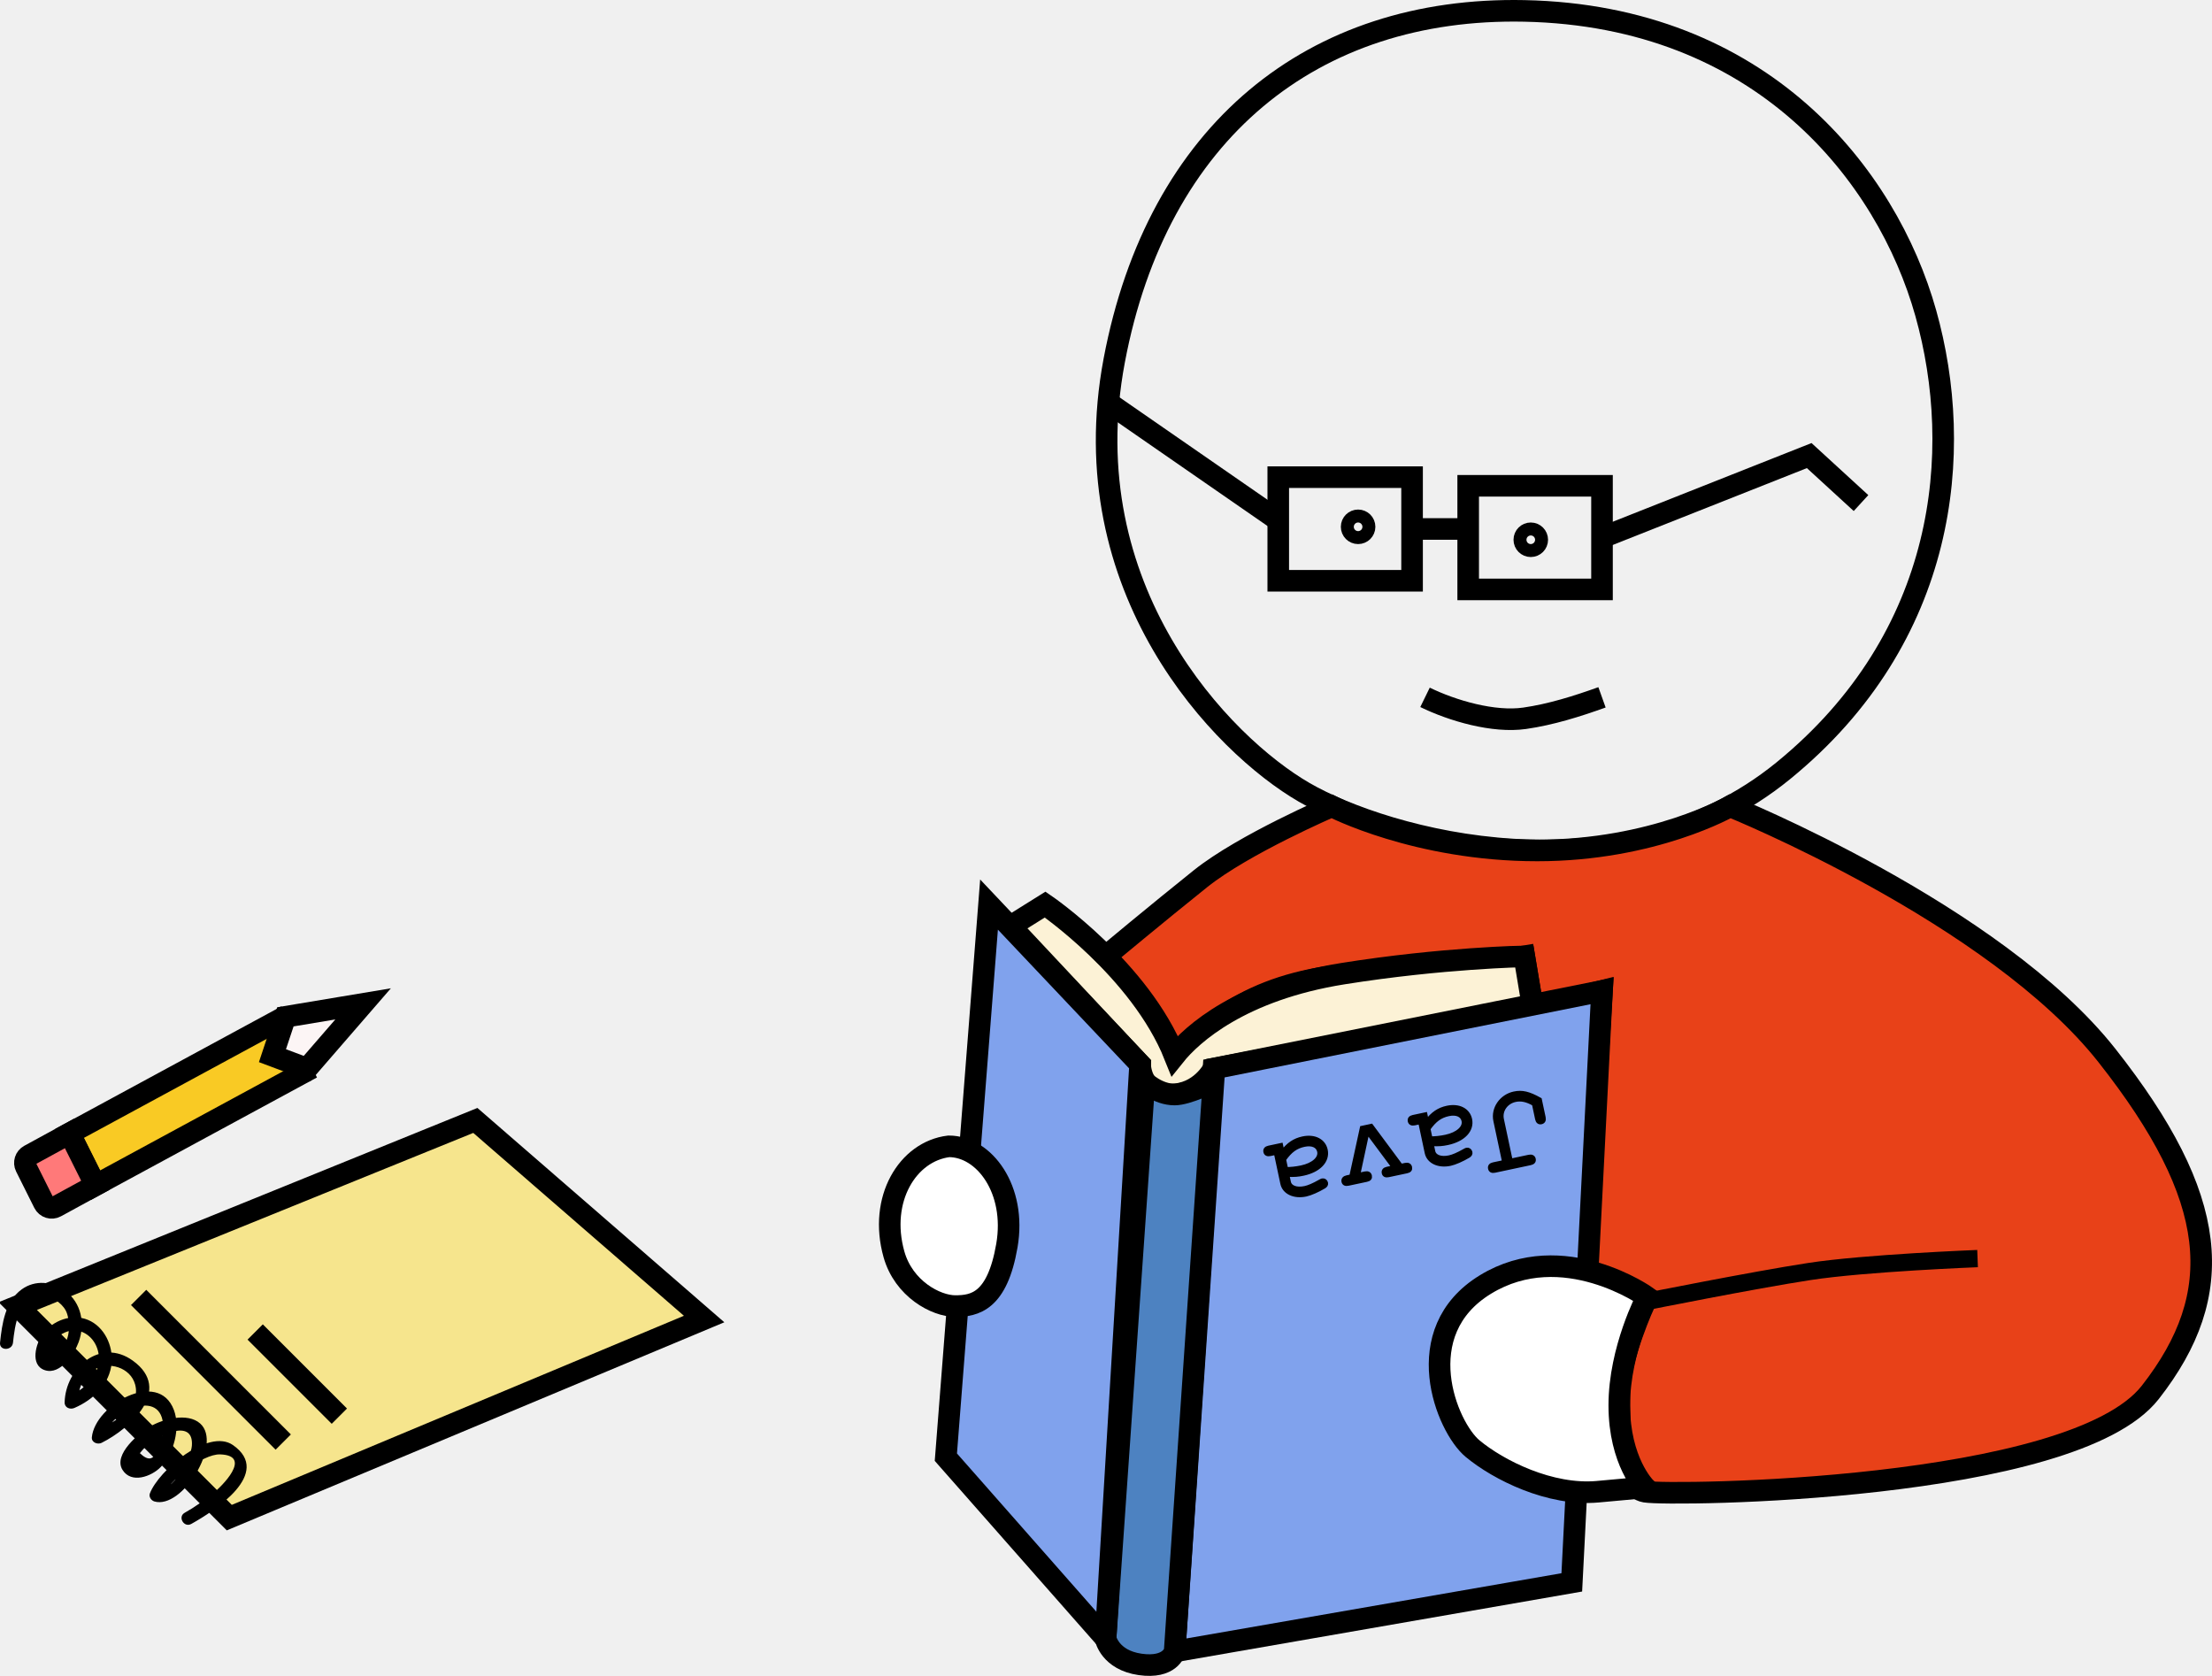
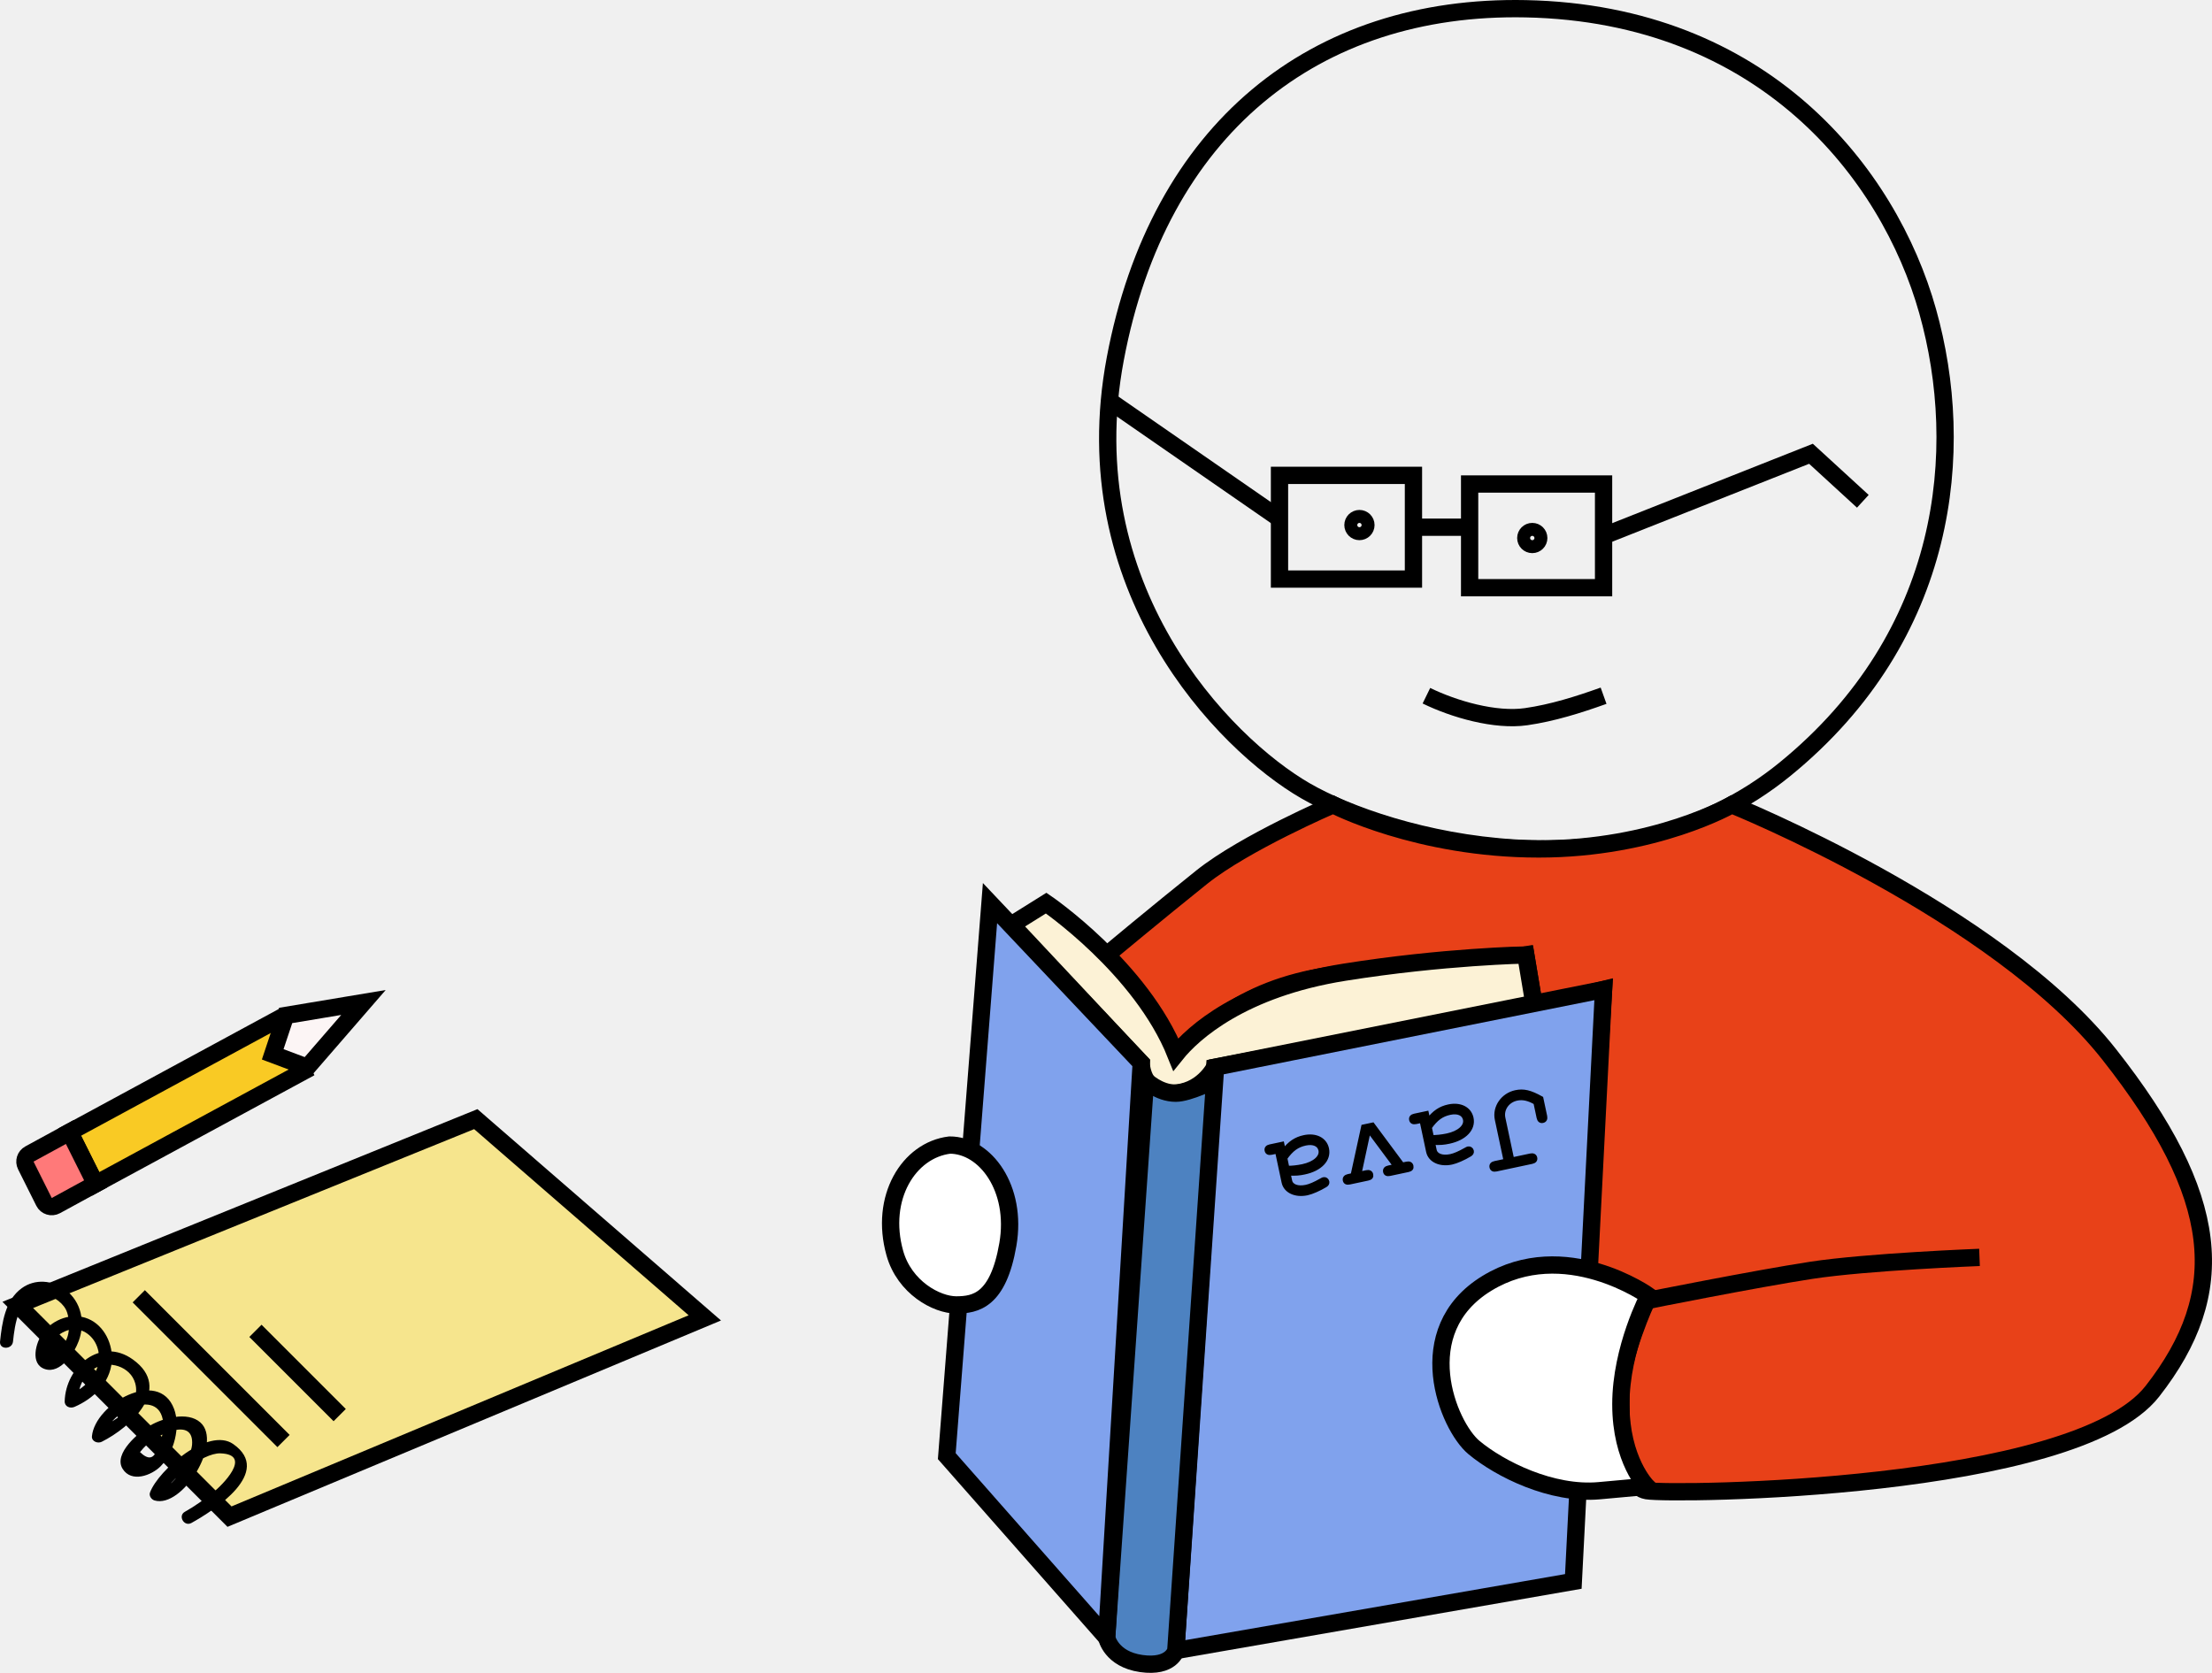
- <svg xmlns="http://www.w3.org/2000/svg" version="1.1" x="0px" y="0px" viewBox="0 0 512.422 388.186" style="enable-background:new 0 0 512.422 388.186;" xml:space="preserve">
+ <svg xmlns="http://www.w3.org/2000/svg" version="1.1" x="0px" y="0px" viewBox="0 0 511.922 387.186" style="enable-background:new 0 0 511.922 387.186;" xml:space="preserve">
  <style type="text/css">
- 	.st0{fill:none;stroke:#000000;stroke-width:5;stroke-miterlimit:10;}
- 	.st1{fill:#E84118;stroke:#000000;stroke-width:5;stroke-miterlimit:10;}
- 	.st2{fill:none;stroke:#000000;stroke-width:4;stroke-miterlimit:10;}
- 	.st3{fill:#FCF2D6;stroke:#000000;stroke-width:5;stroke-miterlimit:10;}
- 	.st4{fill:#80A2ED;stroke:#000000;stroke-width:5;stroke-miterlimit:10;}
- 	.st5{fill:#FFFFFF;stroke:#000000;stroke-width:5;stroke-miterlimit:10;}
- 	.st6{fill:#4D82C1;stroke:#000000;stroke-width:5;stroke-miterlimit:10;}
- 	.st7{stroke:#000000;stroke-miterlimit:10;}
- 	.st8{font-family:'Courier';}
- 	.st9{font-size:28.495px;}
- 	.st10{fill:#F6E58D;stroke:#000000;stroke-width:5;stroke-miterlimit:10;}
- 	.st11{fill:#F9CA24;stroke:#000000;stroke-width:5;stroke-miterlimit:10;}
- 	.st12{fill:#FF7979;stroke:#000000;stroke-width:5;stroke-miterlimit:10;}
- 	.st13{fill:#FCF5F5;stroke:#000000;stroke-width:5;stroke-miterlimit:10;}
+ 	.st0{fill:none;stroke:#000000;stroke-width:4;stroke-miterlimit:10;}
+ 	.st1{fill:#E84118;stroke:#000000;stroke-width:4;stroke-miterlimit:10;}
+ 	.st2{fill:#FCF2D6;stroke:#000000;stroke-width:4;stroke-miterlimit:10;}
+ 	.st3{fill:#80A2ED;stroke:#000000;stroke-width:4;stroke-miterlimit:10;}
+ 	.st4{fill:#FFFFFF;stroke:#000000;stroke-width:4;stroke-miterlimit:10;}
+ 	.st5{fill:#4D82C1;stroke:#000000;stroke-width:4;stroke-miterlimit:10;}
+ 	.st6{stroke:#000000;stroke-miterlimit:10;}
+ 	.st7{font-family:'Courier';}
+ 	.st8{font-size:28.495px;}
+ 	.st9{fill:#F6E58D;stroke:#000000;stroke-width:4;stroke-miterlimit:10;}
+ 	.st10{fill:#F9CA24;stroke:#000000;stroke-width:4;stroke-miterlimit:10;}
+ 	.st11{fill:#FF7979;stroke:#000000;stroke-width:4;stroke-miterlimit:10;}
+ 	.st12{fill:#FCF5F5;stroke:#000000;stroke-width:4;stroke-miterlimit:10;}
</style>
  <g id="Layer_2">
-     <path class="st0" d="M353.114,2.525c54.989,1.122,84,38,93,70s5,75-33,106s-92,16-111,5s-54-47-44-100   C268.114,30.525,304.114,1.525,353.114,2.525z" />
-     <circle class="st0" cx="314.614" cy="122.025" r="1.5" />
-     <circle class="st0" cx="354.614" cy="125.025" r="1.5" />
-     <rect x="296.114" y="110.525" class="st0" width="31" height="24" />
-     <rect x="340.114" y="112.525" class="st0" width="31" height="24" />
-     <line class="st0" x1="327.114" y1="122.525" x2="340.114" y2="122.525" />
-     <polyline class="st0" points="371.114,124.525 419.114,105.525 431.114,116.525  " />
-     <line class="st0" x1="257.114" y1="93.525" x2="296.114" y2="120.525" />
-     <path class="st1" d="M308.523,186.765c0,0-20.409,8.76-30.409,16.76s-22,18-22,18s11,13,16,27c6-13,22-22,43-23s38-4,38-4l2,12   l16-4l-4,65c0,0,2,0,6,2s8,5,8,5s-6,13-6,21s0,22,6,23s99,0,117-23c18-23,16-45-10-78c-26-33-87.339-57.76-87.339-57.76   s-17.661,10.224-44.661,10.224C328.114,196.989,308.523,186.765,308.523,186.765z" />
-     <path class="st2" d="M458.114,291.525c0,0-26,1-39,3s-38,7-38,7" />
-     <path class="st0" d="M330.114,161.525c6.374,3.111,15.887,5.882,23.075,4.851c6.123-0.879,12.114-2.771,17.925-4.851" />
-     <path class="st3" d="M272.114,244.525c4-5,15.342-15.234,39-19c23.084-3.675,42-4,42-4l2,12l-74,14c0,0-3,6-10,6s-7-7-7-7l-30-32   l8-5C242.114,209.525,264.114,224.525,272.114,244.525z" />
-     <polygon class="st4" points="281.114,247.525 272.114,382.525 364.114,366.525 371.114,229.525  " />
-     <path class="st5" d="M381.544,300.406c0,0-19.43-13.881-37.43-2.881s-9,33-3,38s18,11,29,10s11-1,11-1s-6-6-6-19   S381.544,300.406,381.544,300.406z" />
-     <path class="st6" d="M265.114,250.525c0,0,3,3,7,3c3,0,9-3,9-3l-9,132c0,0-1,4-8,3s-8-6-8-6L265.114,250.525z" />
-     <polygon class="st4" points="264.114,246.525 229.114,209.525 219.114,337.525 256.114,379.525  " />
+     <path class="st0" d="M353.114,2.025c54.989,1.122,84,38,93,70s5,75-33,106s-92,16-111,5s-54-47-44-100   C268.114,30.025,304.114,1.025,353.114,2.025z" />
+     <circle class="st0" cx="314.614" cy="121.525" r="1.5" />
+     <circle class="st0" cx="354.614" cy="124.525" r="1.5" />
+     <rect x="296.114" y="110.025" class="st0" width="31" height="24" />
+     <rect x="340.114" y="112.025" class="st0" width="31" height="24" />
+     <line class="st0" x1="327.114" y1="122.025" x2="340.114" y2="122.025" />
+     <polyline class="st0" points="371.114,124.025 419.114,105.025 431.114,116.025  " />
+     <line class="st0" x1="257.114" y1="93.025" x2="296.114" y2="120.025" />
+     <path class="st1" d="M308.523,186.265c0,0-20.409,8.76-30.409,16.76s-22,18-22,18s11,13,16,27c6-13,22-22,43-23s38-4,38-4l2,12   l16-4l-4,65c0,0,2,0,6,2s8,5,8,5s-6,13-6,21s0,22,6,23s99,0,117-23c18-23,16-45-10-78c-26-33-87.339-57.76-87.339-57.76   s-17.661,10.224-44.661,10.224C328.114,196.489,308.523,186.265,308.523,186.265z" />
+     <path class="st0" d="M458.114,291.025c0,0-26,1-39,3s-38,7-38,7" />
+     <path class="st0" d="M330.114,161.025c6.374,3.111,15.887,5.882,23.075,4.851c6.123-0.879,12.114-2.771,17.925-4.851" />
+     <path class="st2" d="M272.114,244.025c4-5,15.342-15.234,39-19c23.084-3.675,42-4,42-4l2,12l-74,14c0,0-3,6-10,6s-7-7-7-7l-30-32   l8-5C242.114,209.025,264.114,224.025,272.114,244.025z" />
+     <polygon class="st3" points="281.114,247.025 272.114,382.025 364.114,366.025 371.114,229.025  " />
+     <path class="st4" d="M381.544,299.906c0,0-19.43-13.881-37.43-2.881s-9,33-3,38s18,11,29,10s11-1,11-1s-6-6-6-19   S381.544,299.906,381.544,299.906z" />
+     <path class="st5" d="M265.114,250.025c0,0,3,3,7,3c3,0,9-3,9-3l-9,132c0,0-1,4-8,3s-8-6-8-6L265.114,250.025z" />
+     <polygon class="st3" points="264.114,246.025 229.114,209.025 219.114,337.025 256.114,379.025  " />
  </g>
  <g id="Layer_3">
-     <path class="st5" d="M219.795,265.525c8.223,0,15.698,10,13.455,23s-7.475,14-11.96,14s-11.96-4-14.203-12   C203.505,277.749,210.273,266.683,219.795,265.525z" />
+     <path class="st4" d="M219.795,265.025c8.223,0,15.698,10,13.455,23s-7.475,14-11.96,14s-11.96-4-14.203-12   C203.505,277.249,210.273,266.183,219.795,265.025z" />
  </g>
  <g id="Layer_4">
-     <text transform="matrix(-0.9782 0.2079 -0.2079 -0.9782 358.4387 252.1512)" class="st7 st8 st9">Java</text>
-     <polygon class="st10" points="4.114,302.525 53.114,351.525 163.114,305.525 110.114,259.525  " />
+     <text transform="matrix(-0.9782 0.2079 -0.2079 -0.9782 358.4387 251.6512)" class="st6 st7 st8">Java</text>
+     <polygon class="st9" points="4.114,302.025 53.114,351.025 163.114,305.025 110.114,259.025  " />
    <g>
      <g>
-         <path d="M3.01,311.003c0.408-3.842,1.253-10.684,6.507-10.891c2.165-0.085,4.672,1.546,5.692,3.404     c1.063,1.934,1.266,6.92-0.947,8.417c-0.548,1.517-1.359,1.379-2.433-0.413c0.86-1.5,2.125-2.537,3.795-3.112     c2.983-0.949,5.87,0.983,6.874,3.858c1.815,5.194-2.417,9.388-6.784,11.274c0.752,0.432,1.505,0.863,2.257,1.295     c0.075-2.997,1.202-5.955,3.883-7.591c3.289-2.006,8.349-0.531,9.445,3.433c1.519,5.499-5.376,8.995-9.279,10.94     c0.752,0.432,1.505,0.863,2.257,1.295c0.553-5.702,13.51-12.012,13.534-2.261c0.004,1.647-0.687,3.87-1.478,5.29     c-0.727,2.27-2.039,2.486-3.934,0.65c0.509-0.632,1.057-1.228,1.645-1.787c2.164-2.042,10.919-6.644,10.405,0.097     c-0.211,2.765-4.521,10.978-7.888,9.987c0.349,0.615,0.698,1.23,1.048,1.845c1.343-3.593,9.263-10.001,13.398-9.854     c7.673,0.273,0.207,7.561-1.655,9.02c-2.081,1.631-4.246,3.216-6.562,4.501c-1.689,0.937-0.177,3.529,1.514,2.59     c5.397-2.994,18.933-11.759,9.678-18.257c-5.745-4.033-17.317,5.992-19.266,11.202c-0.288,0.769,0.325,1.632,1.048,1.845     c6.458,1.901,15.85-13.395,10.607-18.053c-2.946-2.617-8.694-1.03-11.646,0.729c-2.425,1.445-8.569,6.415-6.353,9.996     c2.045,3.306,6.72,1.534,8.822-0.603c3.073-3.123,4.651-9.106,3.086-13.265c-3.587-9.531-18.274-1.189-19.002,6.325     c-0.118,1.219,1.338,1.753,2.257,1.295c6.624-3.301,16.584-12.278,7.245-19.027c-7.506-5.424-15.608,1.687-15.808,9.654     c-0.031,1.248,1.272,1.72,2.257,1.295c4.352-1.879,8.212-5.486,8.639-10.474c0.339-3.956-1.68-8.336-5.476-9.919     c-3.725-1.553-8.127,0.1-10.477,3.249c-1.596,2.139-3.07,7.242,0.497,8.4c3.599,1.169,6.839-3.829,7.813-6.52     c1.546-4.274,0.641-9.081-3.121-11.865c-2.976-2.202-6.983-2.568-10.052-0.357c-3.859,2.78-4.577,7.979-5.042,12.358     C-0.194,312.921,2.808,312.907,3.01,311.003L3.01,311.003z" />
+         <path d="M3.01,310.503c0.408-3.842,1.253-10.684,6.507-10.891c2.165-0.085,4.672,1.546,5.692,3.404     c1.063,1.934,1.266,6.92-0.947,8.417c-0.548,1.517-1.359,1.379-2.433-0.413c0.86-1.5,2.125-2.537,3.795-3.112     c2.983-0.949,5.87,0.983,6.874,3.858c1.815,5.194-2.417,9.388-6.784,11.274c0.752,0.432,1.505,0.863,2.257,1.295     c0.075-2.997,1.202-5.955,3.883-7.591c3.289-2.006,8.349-0.531,9.445,3.433c1.519,5.499-5.376,8.995-9.279,10.94     c0.752,0.432,1.505,0.863,2.257,1.295c0.553-5.702,13.51-12.012,13.534-2.261c0.004,1.647-0.687,3.87-1.478,5.29     c-0.727,2.27-2.039,2.486-3.934,0.65c0.509-0.632,1.057-1.228,1.645-1.787c2.164-2.042,10.919-6.644,10.405,0.097     c-0.211,2.765-4.521,10.978-7.888,9.987c0.349,0.615,0.698,1.23,1.048,1.845c1.343-3.593,9.263-10.001,13.398-9.854     c7.673,0.273,0.207,7.561-1.655,9.02c-2.081,1.631-4.246,3.216-6.562,4.501c-1.689,0.937-0.177,3.529,1.514,2.59     c5.397-2.994,18.933-11.759,9.678-18.257c-5.745-4.033-17.317,5.992-19.266,11.202c-0.288,0.769,0.325,1.632,1.048,1.845     c6.458,1.901,15.85-13.395,10.607-18.053c-2.946-2.617-8.694-1.03-11.646,0.729c-2.425,1.445-8.569,6.415-6.353,9.996     c2.045,3.306,6.72,1.534,8.822-0.603c3.073-3.123,4.651-9.106,3.086-13.265c-3.587-9.531-18.274-1.189-19.002,6.325     c-0.118,1.219,1.338,1.753,2.257,1.295c6.624-3.301,16.584-12.278,7.245-19.027c-7.506-5.424-15.608,1.687-15.808,9.654     c-0.031,1.248,1.272,1.72,2.257,1.295c4.352-1.879,8.212-5.486,8.639-10.474c0.339-3.956-1.68-8.336-5.476-9.919     c-3.725-1.553-8.127,0.1-10.477,3.249c-1.596,2.139-3.07,7.242,0.497,8.4c3.599,1.169,6.839-3.829,7.813-6.52     c1.546-4.274,0.641-9.081-3.121-11.865c-2.976-2.202-6.983-2.568-10.052-0.357c-3.859,2.78-4.577,7.979-5.042,12.358     C-0.194,312.421,2.808,312.407,3.01,310.503L3.01,310.503z" />
      </g>
    </g>
-     <line class="st10" x1="32.114" y1="300.525" x2="65.614" y2="334.025" />
-     <line class="st10" x1="59.114" y1="308.525" x2="78.614" y2="328.025" />
-     <polygon class="st11" points="70.114,248.525 22.114,274.525 16.114,262.525 64.114,236.525  " />
-     <path class="st12" d="M16.114,262.525l6,12l-9.18,5.007c-0.994,0.542-2.24,0.152-2.747-0.861l-4.21-8.42   c-0.482-0.963-0.114-2.135,0.831-2.65L16.114,262.525z" />
-     <polygon class="st13" points="66.114,235.525 84.114,232.525 71.114,247.525 63.114,244.525  " />
+     <line class="st9" x1="32.114" y1="300.025" x2="65.614" y2="333.525" />
+     <line class="st9" x1="59.114" y1="308.025" x2="78.614" y2="327.525" />
+     <polygon class="st10" points="70.114,248.025 22.114,274.025 16.114,262.025 64.114,236.025  " />
+     <path class="st11" d="M16.114,262.025l6,12l-9.18,5.007c-0.994,0.542-2.24,0.152-2.747-0.861l-4.21-8.42   c-0.482-0.963-0.114-2.135,0.831-2.65L16.114,262.025z" />
+     <polygon class="st12" points="66.114,235.025 84.114,232.025 71.114,247.025 63.114,244.025  " />
  </g>
</svg>
